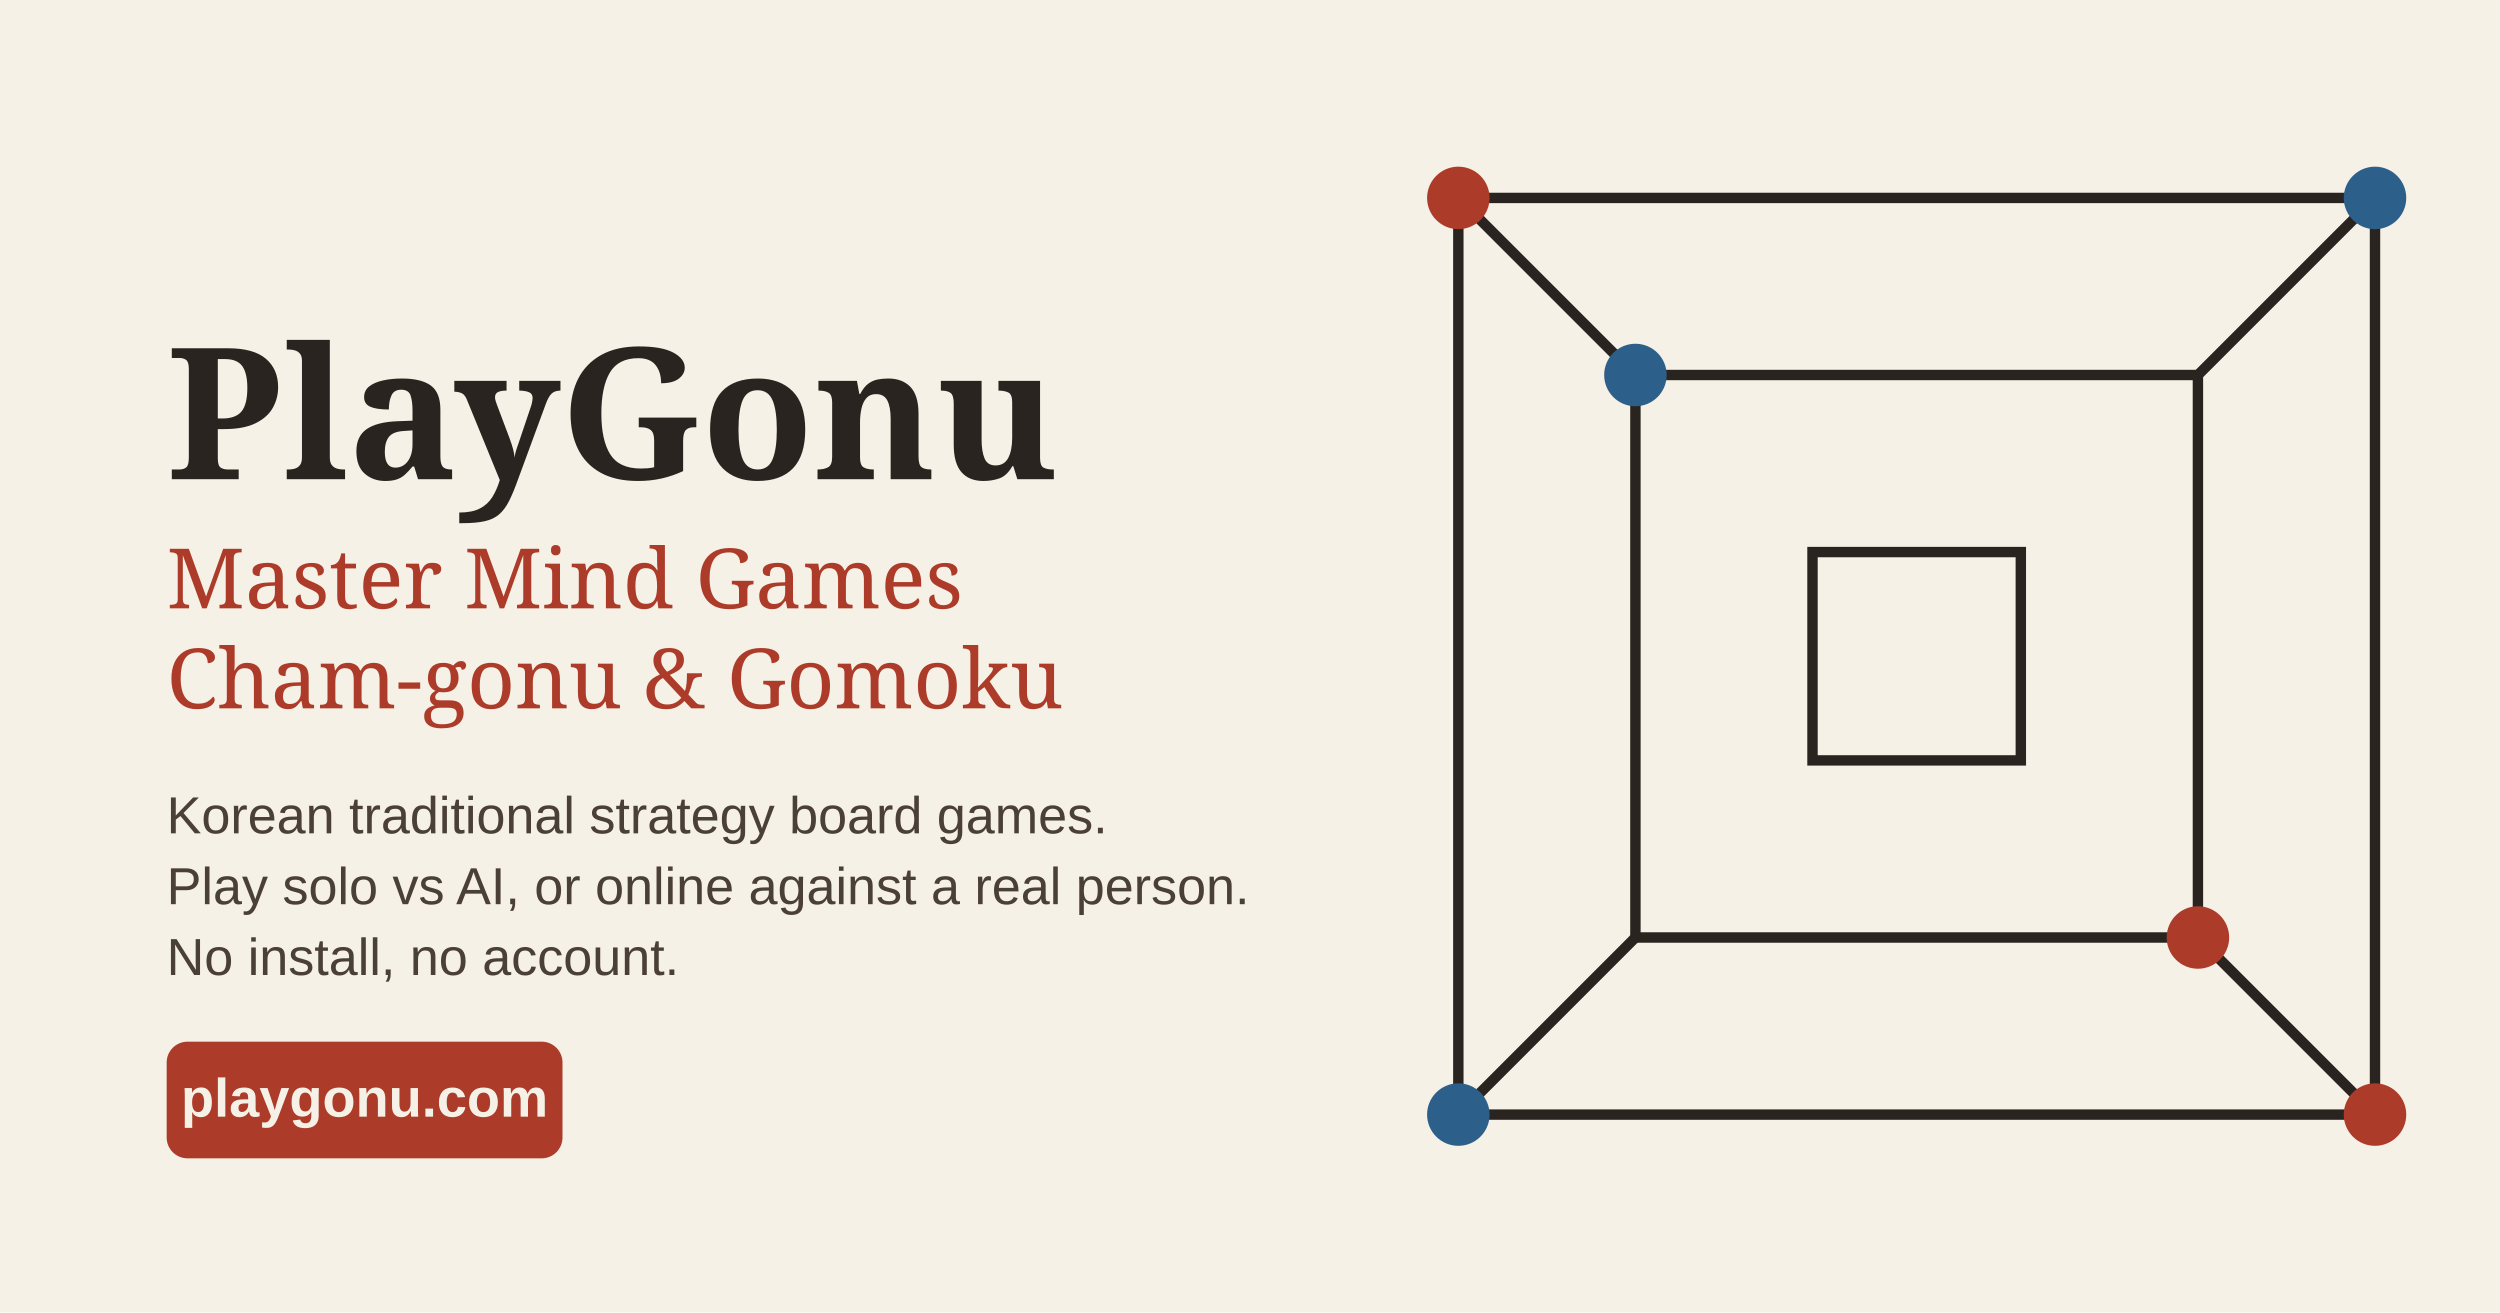
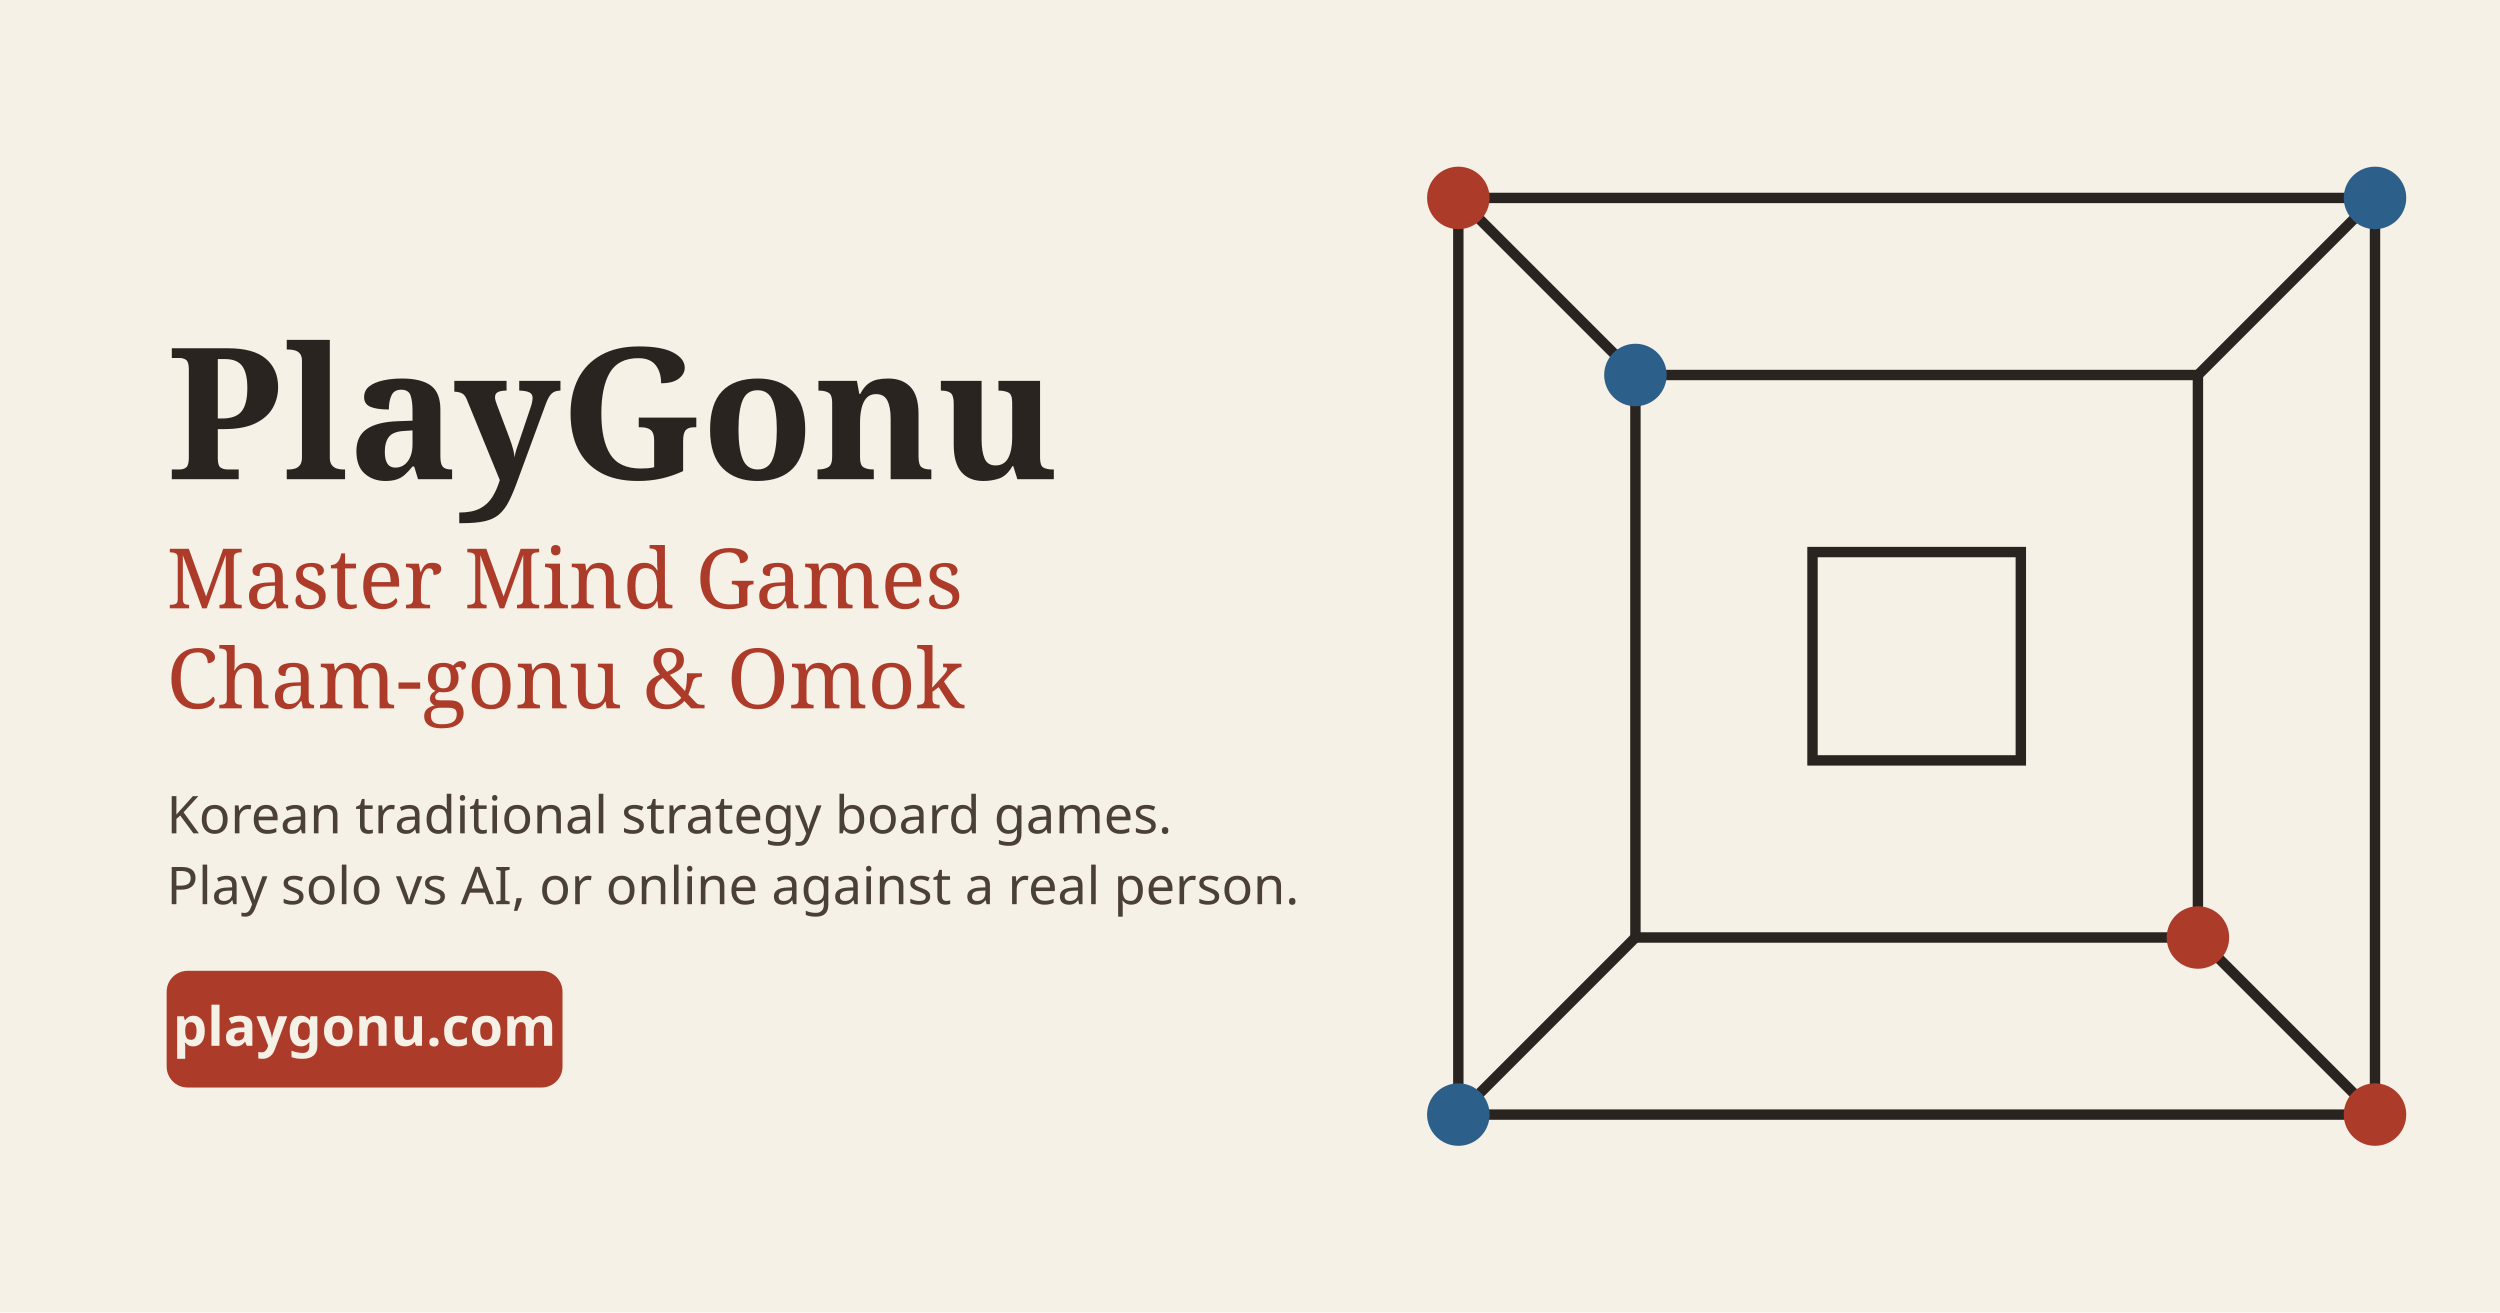
- <svg xmlns="http://www.w3.org/2000/svg" viewBox="0 0 1200 630">
+ <svg xmlns="http://www.w3.org/2000/svg" viewBox="0 0 1200 630" width="1200" height="630">
  <rect width="1200" height="630" fill="#F6F1E6" />
  <g transform="translate(700,95)" fill="none" stroke="#2A2420" stroke-width="5" stroke-linecap="round">
    <rect x="0" y="0" width="440" height="440" />
    <rect x="85" y="85" width="270" height="270" />
    <rect x="170" y="170" width="100" height="100" />
    <line x1="0" y1="0" x2="85" y2="85" />
    <line x1="440" y1="0" x2="355" y2="85" />
    <line x1="0" y1="440" x2="85" y2="355" />
    <line x1="440" y1="440" x2="355" y2="355" />
  </g>
  <circle cx="700" cy="95" r="15" fill="#AC3B2A" />
  <circle cx="1140" cy="95" r="15" fill="#2C5F8A" />
  <circle cx="700" cy="535" r="15" fill="#2C5F8A" />
  <circle cx="1140" cy="535" r="15" fill="#AC3B2A" />
  <circle cx="785" cy="180" r="15" fill="#2C5F8A" />
  <circle cx="1055" cy="450" r="15" fill="#AC3B2A" />
-   <text x="80" y="230" font-family="Georgia, 'Noto Serif KR', serif" font-size="88" font-weight="700" fill="#2A2420">PlayGonu</text>
-   <text x="80" y="292" font-family="Georgia, 'Noto Serif KR', serif" font-size="40" fill="#AC3B2A">Master Mind Games</text>
-   <text x="80" y="340" font-family="Georgia, 'Noto Serif KR', serif" font-size="40" fill="#AC3B2A">Cham-gonu &amp; Gomoku</text>
-   <text x="80" y="400" font-family="Arial, sans-serif" font-size="25" fill="#4A4038">Korean traditional strategy board games.</text>
-   <text x="80" y="434" font-family="Arial, sans-serif" font-size="25" fill="#4A4038">Play solo vs AI, or online against a real person.</text>
-   <text x="80" y="468" font-family="Arial, sans-serif" font-size="25" fill="#4A4038">No install, no account.</text>
-   <rect x="80" y="500" width="190" height="56" rx="10" fill="#AC3B2A" />
-   <text x="175" y="536" font-family="Arial, sans-serif" font-size="26" font-weight="700" fill="#F6F1E6" text-anchor="middle">playgonu.com</text>
+   <text x="80" y="230" font-family="'Noto Serif', serif" font-size="88" font-weight="700" fill="#2A2420">PlayGonu</text>
+   <text x="80" y="292" font-family="'Noto Serif', serif" font-size="40" fill="#AC3B2A">Master Mind Games</text>
+   <text x="80" y="340" font-family="'Noto Serif', serif" font-size="40" fill="#AC3B2A">Cham-gonu &amp; Omok</text>
+   <text x="80" y="400" font-family="'Noto Sans', sans-serif" font-size="25" fill="#4A4038">Korean traditional strategy board games.</text>
+   <text x="80" y="434" font-family="'Noto Sans', sans-serif" font-size="25" fill="#4A4038">Play solo vs AI, or online against a real person.</text>
+   <rect x="80" y="466" width="190" height="56" rx="10" fill="#AC3B2A" />
+   <text x="175" y="502" font-family="'Noto Sans', sans-serif" font-size="26" font-weight="700" fill="#F6F1E6" text-anchor="middle">playgonu.com</text>
</svg>
